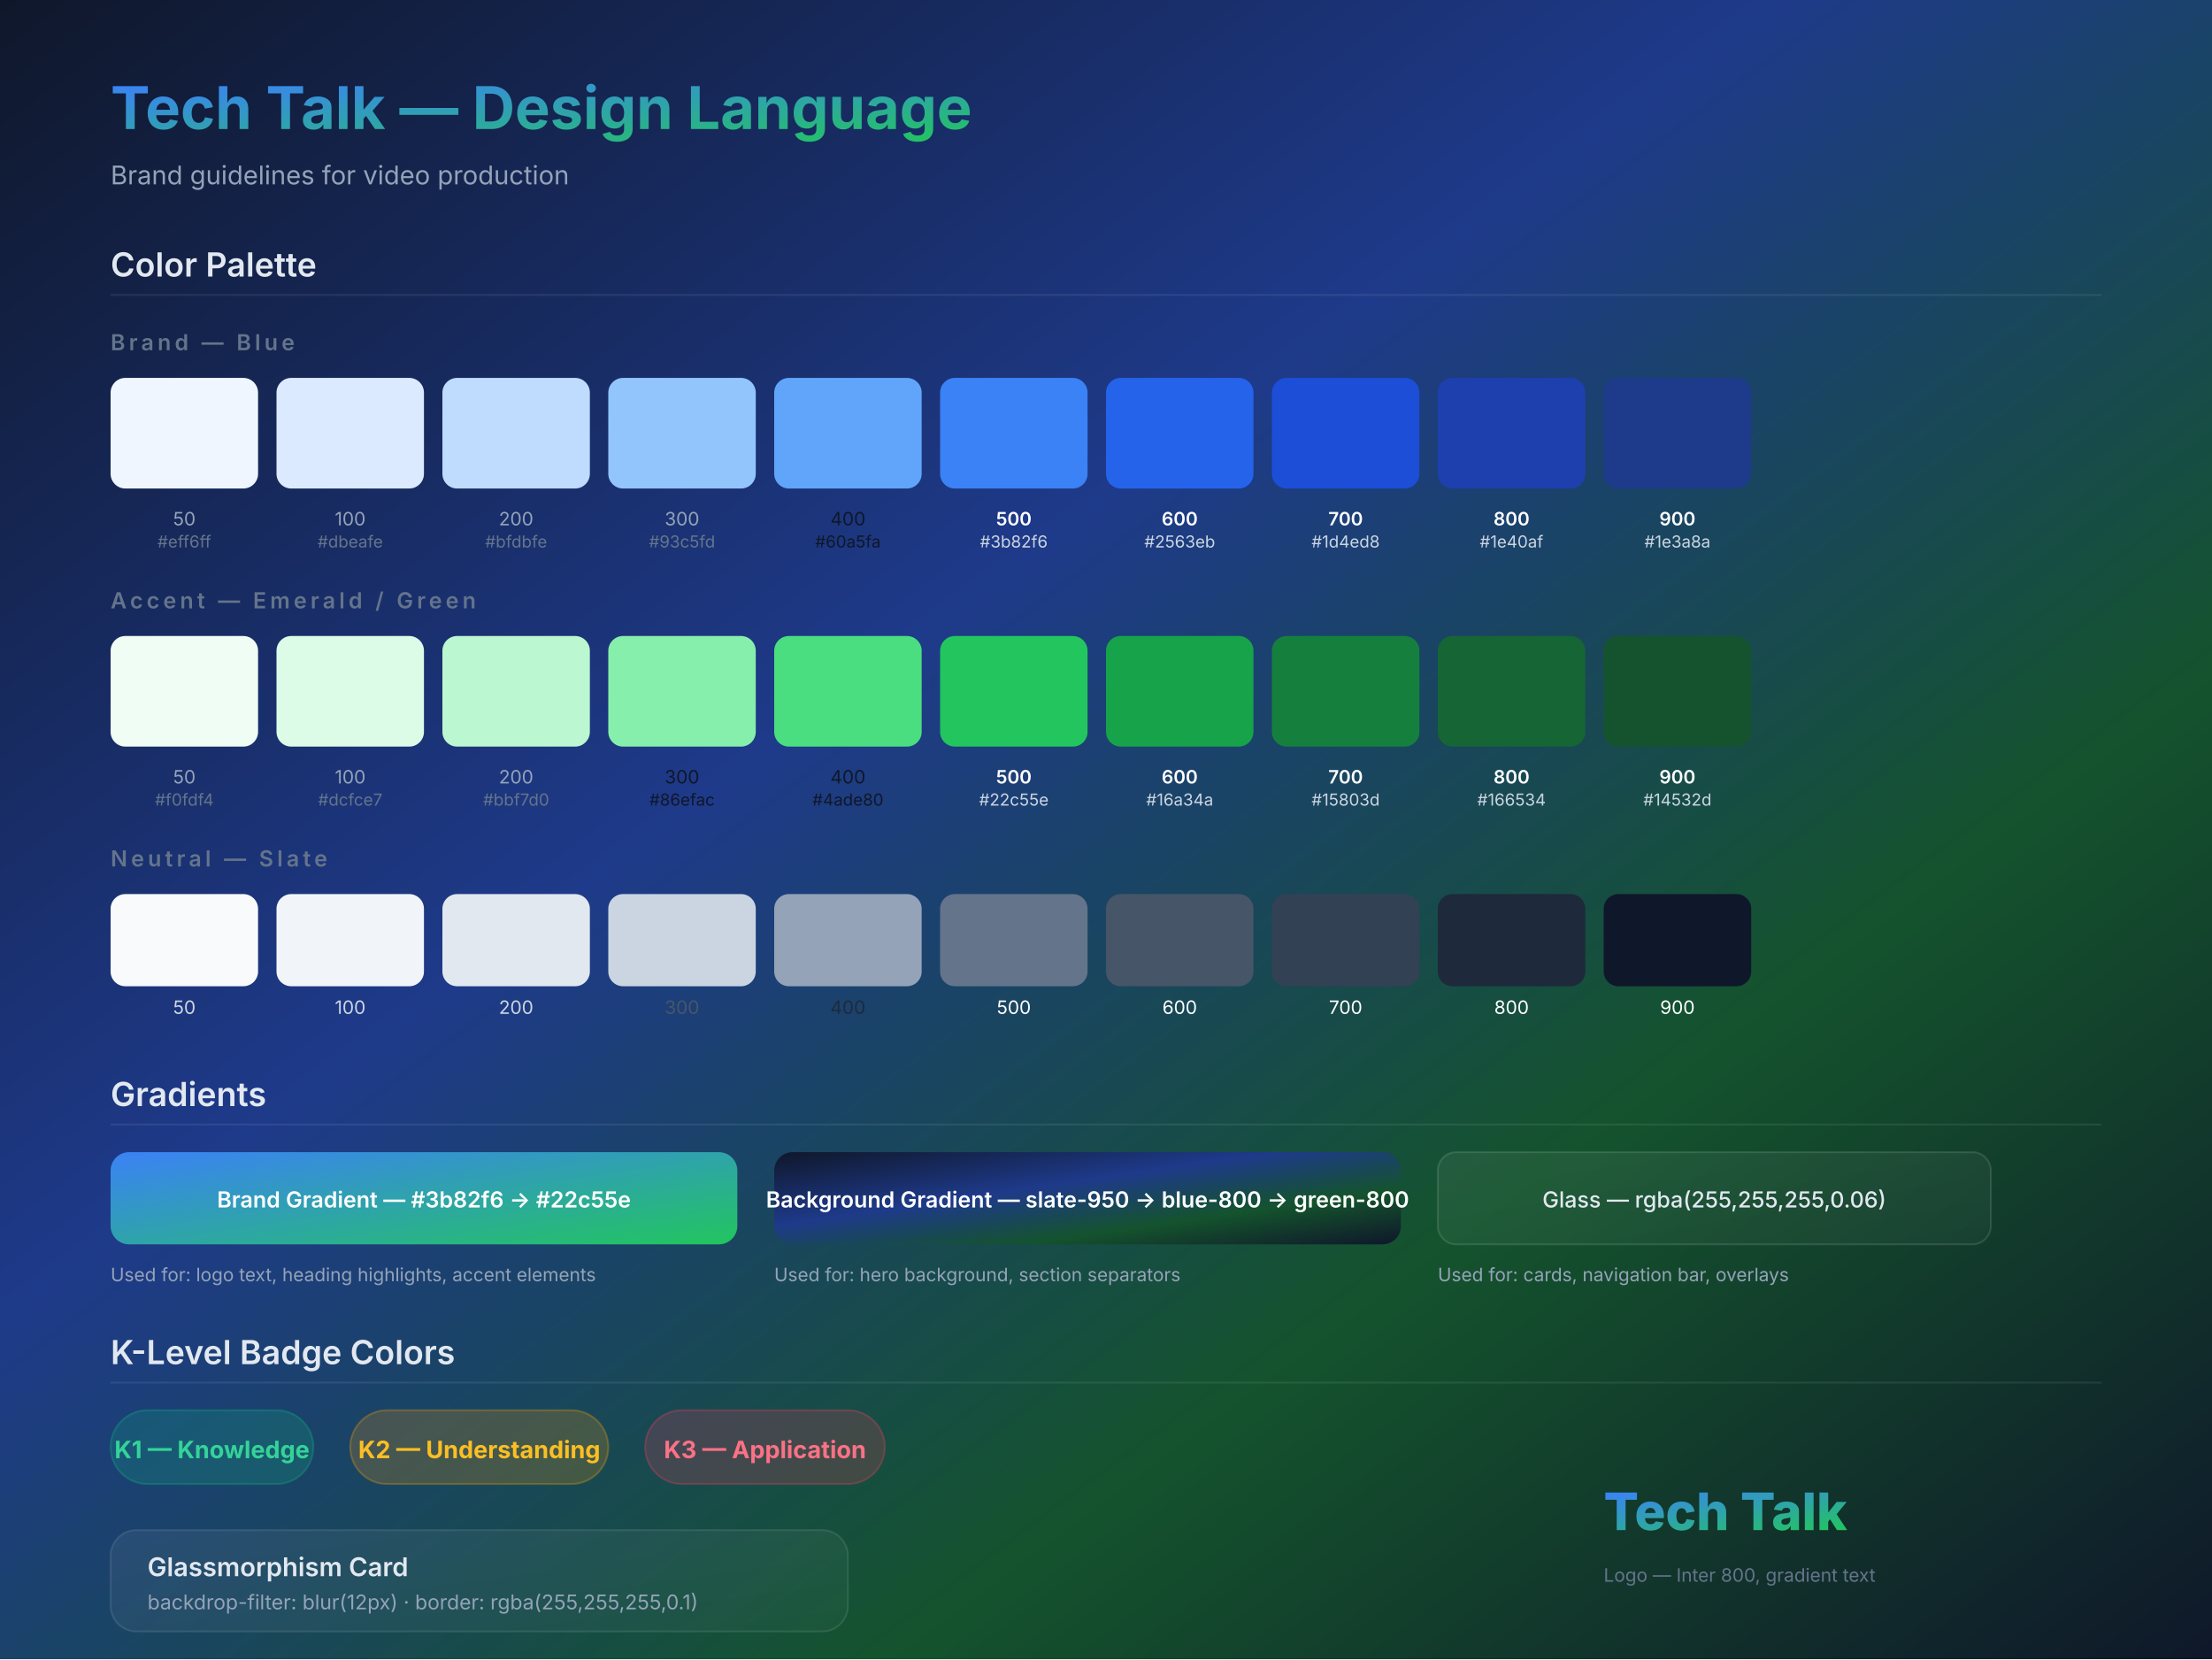
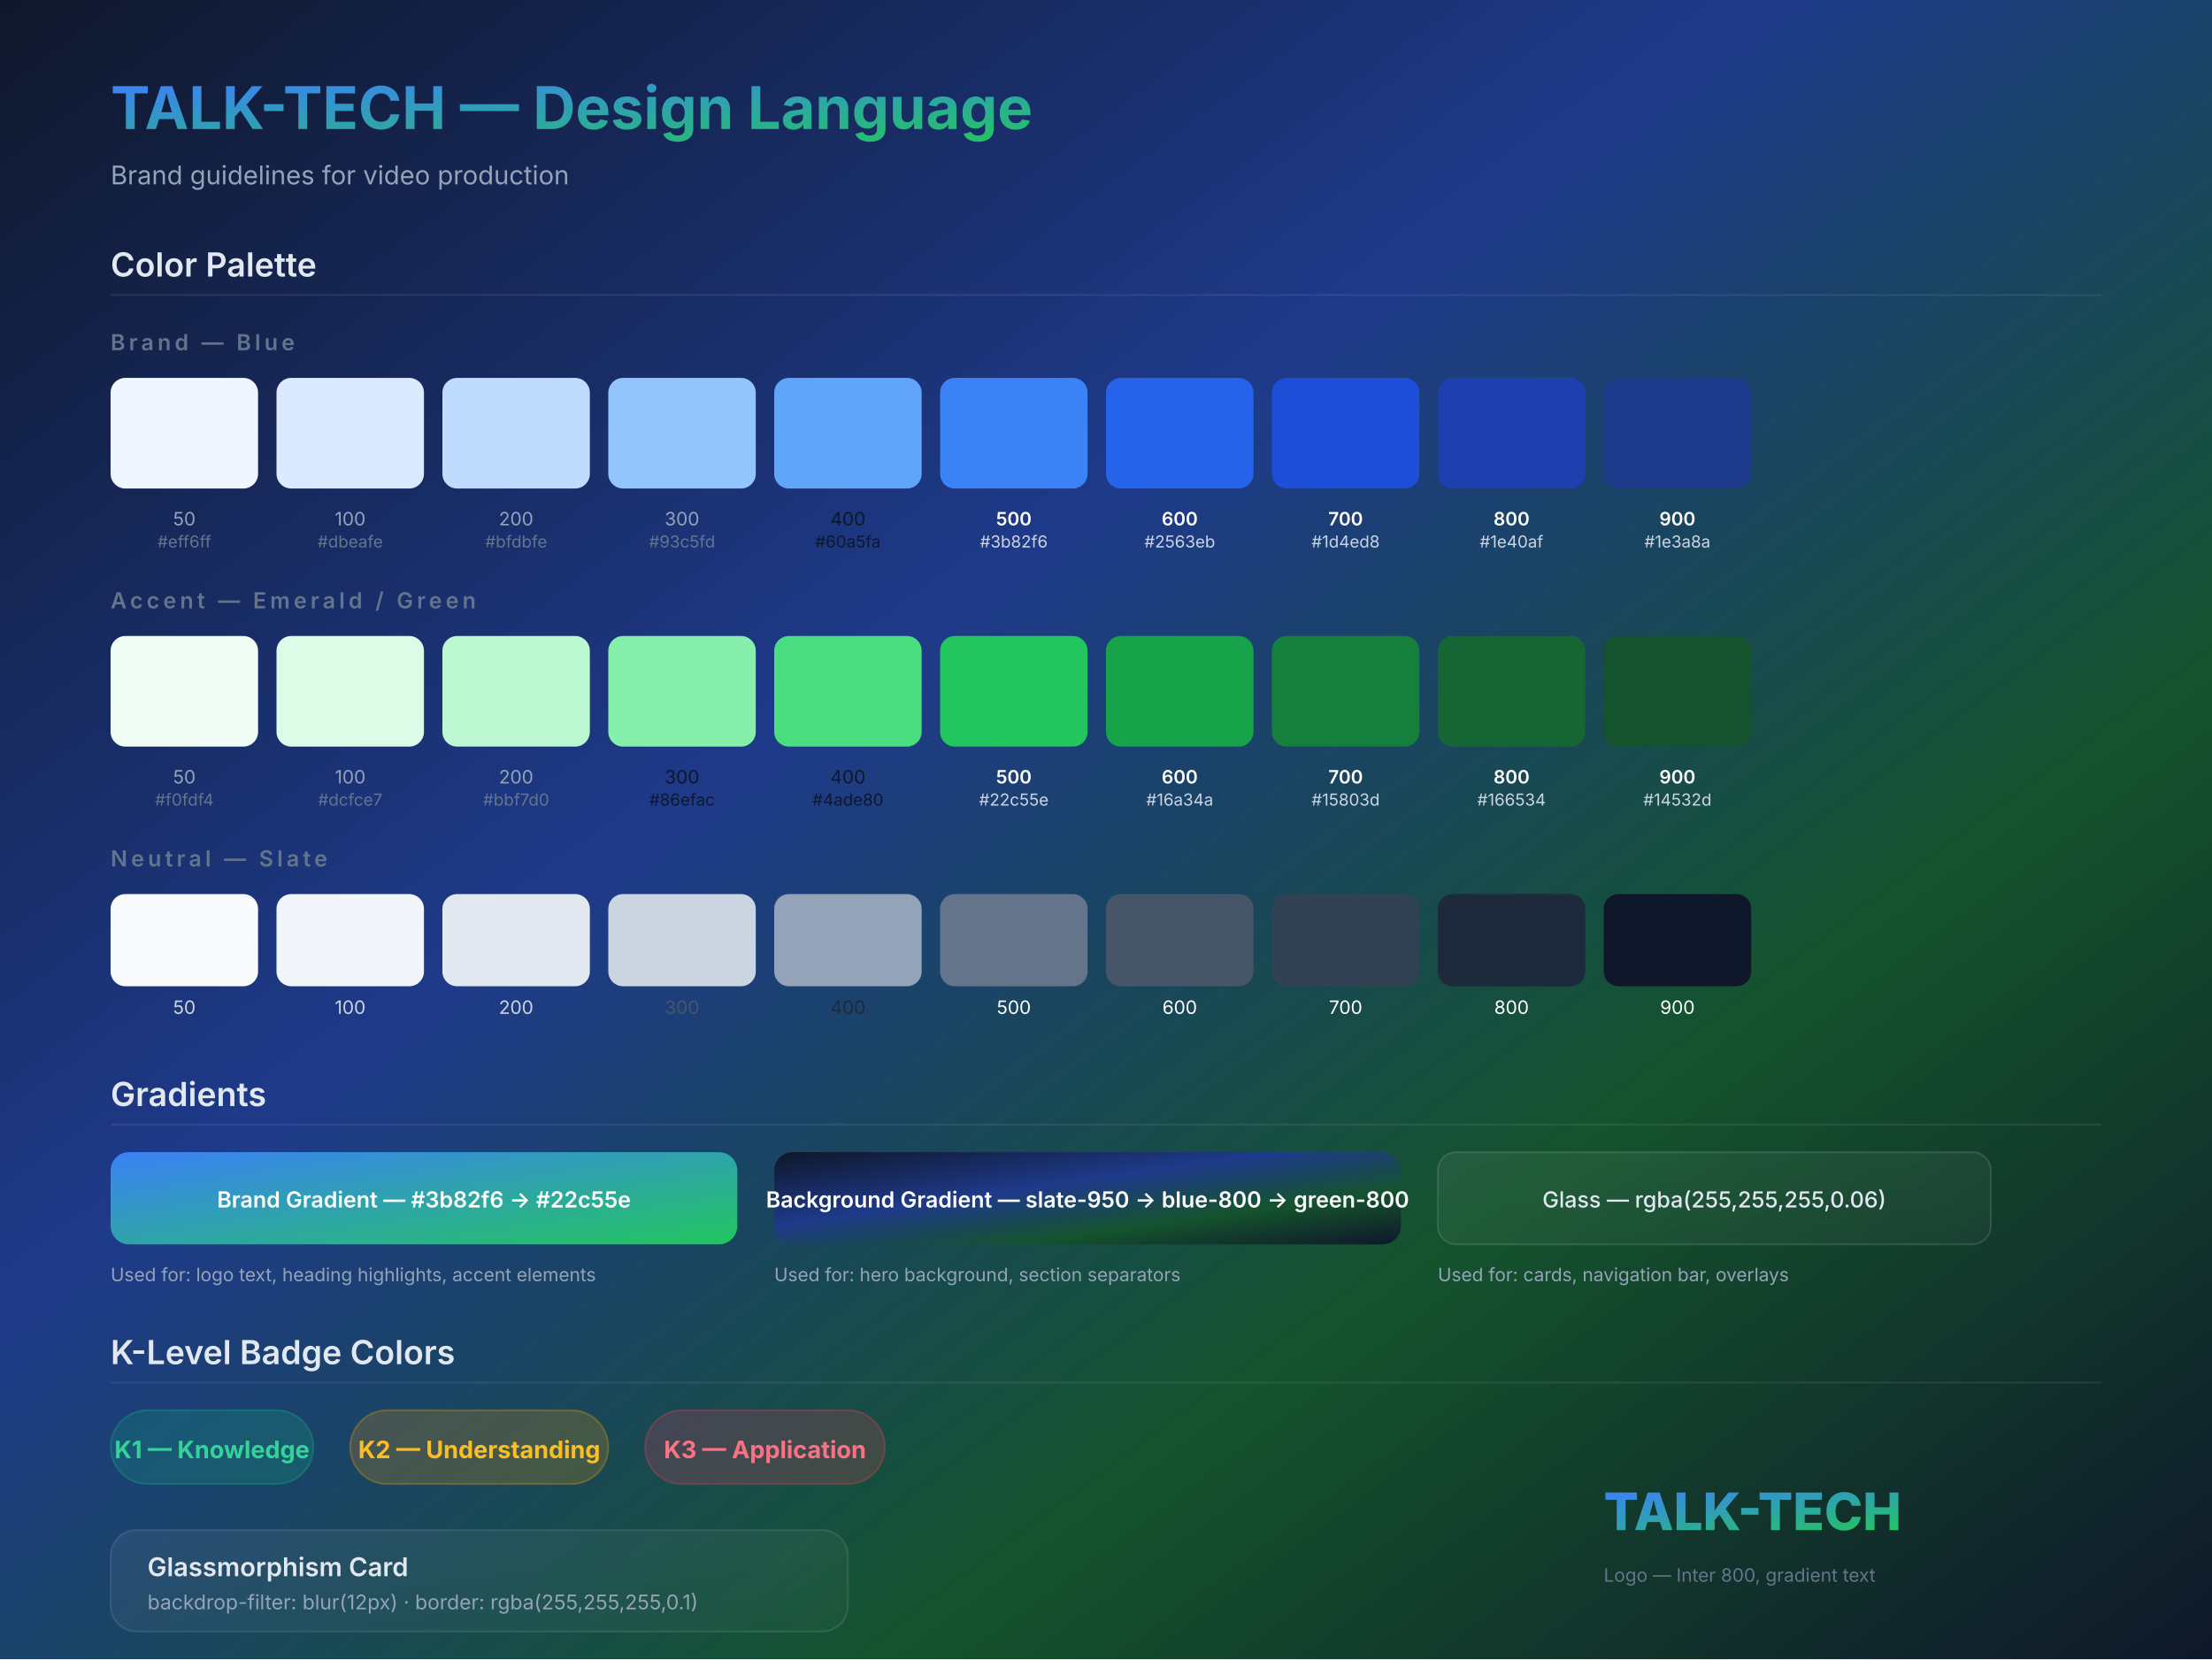
<svg xmlns="http://www.w3.org/2000/svg" viewBox="0 0 1200 900" font-family="Inter, system-ui, sans-serif">
  <defs>
    <linearGradient id="brandGrad" x1="0%" y1="0%" x2="100%" y2="100%">
      <stop offset="0%" stop-color="#3b82f6" />
      <stop offset="100%" stop-color="#22c55e" />
    </linearGradient>
    <linearGradient id="bgGrad" x1="0%" y1="0%" x2="100%" y2="100%">
      <stop offset="0%" stop-color="#0f172a" />
      <stop offset="40%" stop-color="#1e3a8a" />
      <stop offset="70%" stop-color="#14532d" />
      <stop offset="100%" stop-color="#0f172a" />
    </linearGradient>
    <linearGradient id="glassRule" x1="0%" y1="0%" x2="100%" y2="100%">
      <stop offset="0%" stop-color="rgba(255,255,255,0.06)" />
      <stop offset="100%" stop-color="rgba(255,255,255,0.03)" />
    </linearGradient>
    <filter id="glassBlur">
      <feGaussianBlur stdDeviation="8" />
    </filter>
  </defs>
  <rect width="1200" height="900" fill="url(#bgGrad)" />
-   <text x="60" y="70" font-size="32" font-weight="700" fill="url(#brandGrad)">Tech Talk — Design Language</text>
+   <text x="60" y="70" font-size="32" font-weight="700" fill="url(#brandGrad)">TALK-TECH — Design Language</text>
  <text x="60" y="100" font-size="14" font-weight="400" fill="#94a3b8">Brand guidelines for video production</text>
  <text x="60" y="150" font-size="18" font-weight="600" fill="#e2e8f0">Color Palette</text>
  <line x1="60" y1="160" x2="1140" y2="160" stroke="rgba(255,255,255,0.08)" stroke-width="1" />
  <text x="60" y="190" font-size="12" font-weight="600" fill="#64748b" letter-spacing="2" text-transform="uppercase">Brand — Blue</text>
  <rect x="60" y="205" width="80" height="60" rx="8" fill="#eff6ff" />
  <text x="100" y="285" text-anchor="middle" font-size="10" fill="#94a3b8">50</text>
  <text x="100" y="297" text-anchor="middle" font-size="9" fill="#64748b">#eff6ff</text>
  <rect x="150" y="205" width="80" height="60" rx="8" fill="#dbeafe" />
  <text x="190" y="285" text-anchor="middle" font-size="10" fill="#94a3b8">100</text>
  <text x="190" y="297" text-anchor="middle" font-size="9" fill="#64748b">#dbeafe</text>
  <rect x="240" y="205" width="80" height="60" rx="8" fill="#bfdbfe" />
  <text x="280" y="285" text-anchor="middle" font-size="10" fill="#94a3b8">200</text>
  <text x="280" y="297" text-anchor="middle" font-size="9" fill="#64748b">#bfdbfe</text>
  <rect x="330" y="205" width="80" height="60" rx="8" fill="#93c5fd" />
  <text x="370" y="285" text-anchor="middle" font-size="10" fill="#94a3b8">300</text>
  <text x="370" y="297" text-anchor="middle" font-size="9" fill="#64748b">#93c5fd</text>
  <rect x="420" y="205" width="80" height="60" rx="8" fill="#60a5fa" />
  <text x="460" y="285" text-anchor="middle" font-size="10" fill="#0f172a">400</text>
  <text x="460" y="297" text-anchor="middle" font-size="9" fill="#0f172a">#60a5fa</text>
  <rect x="510" y="205" width="80" height="60" rx="8" fill="#3b82f6" />
  <text x="550" y="285" text-anchor="middle" font-size="10" fill="#ffffff" font-weight="600">500</text>
  <text x="550" y="297" text-anchor="middle" font-size="9" fill="#cbd5e1">#3b82f6</text>
  <rect x="600" y="205" width="80" height="60" rx="8" fill="#2563eb" />
  <text x="640" y="285" text-anchor="middle" font-size="10" fill="#ffffff" font-weight="600">600</text>
  <text x="640" y="297" text-anchor="middle" font-size="9" fill="#cbd5e1">#2563eb</text>
  <rect x="690" y="205" width="80" height="60" rx="8" fill="#1d4ed8" />
  <text x="730" y="285" text-anchor="middle" font-size="10" fill="#ffffff" font-weight="600">700</text>
  <text x="730" y="297" text-anchor="middle" font-size="9" fill="#cbd5e1">#1d4ed8</text>
  <rect x="780" y="205" width="80" height="60" rx="8" fill="#1e40af" />
  <text x="820" y="285" text-anchor="middle" font-size="10" fill="#ffffff" font-weight="600">800</text>
  <text x="820" y="297" text-anchor="middle" font-size="9" fill="#cbd5e1">#1e40af</text>
  <rect x="870" y="205" width="80" height="60" rx="8" fill="#1e3a8a" />
  <text x="910" y="285" text-anchor="middle" font-size="10" fill="#ffffff" font-weight="600">900</text>
  <text x="910" y="297" text-anchor="middle" font-size="9" fill="#cbd5e1">#1e3a8a</text>
  <text x="60" y="330" font-size="12" font-weight="600" fill="#64748b" letter-spacing="2" text-transform="uppercase">Accent — Emerald / Green</text>
  <rect x="60" y="345" width="80" height="60" rx="8" fill="#f0fdf4" />
  <text x="100" y="425" text-anchor="middle" font-size="10" fill="#94a3b8">50</text>
  <text x="100" y="437" text-anchor="middle" font-size="9" fill="#64748b">#f0fdf4</text>
  <rect x="150" y="345" width="80" height="60" rx="8" fill="#dcfce7" />
  <text x="190" y="425" text-anchor="middle" font-size="10" fill="#94a3b8">100</text>
  <text x="190" y="437" text-anchor="middle" font-size="9" fill="#64748b">#dcfce7</text>
  <rect x="240" y="345" width="80" height="60" rx="8" fill="#bbf7d0" />
  <text x="280" y="425" text-anchor="middle" font-size="10" fill="#94a3b8">200</text>
  <text x="280" y="437" text-anchor="middle" font-size="9" fill="#64748b">#bbf7d0</text>
  <rect x="330" y="345" width="80" height="60" rx="8" fill="#86efac" />
  <text x="370" y="425" text-anchor="middle" font-size="10" fill="#0f172a">300</text>
  <text x="370" y="437" text-anchor="middle" font-size="9" fill="#0f172a">#86efac</text>
  <rect x="420" y="345" width="80" height="60" rx="8" fill="#4ade80" />
  <text x="460" y="425" text-anchor="middle" font-size="10" fill="#0f172a">400</text>
  <text x="460" y="437" text-anchor="middle" font-size="9" fill="#0f172a">#4ade80</text>
  <rect x="510" y="345" width="80" height="60" rx="8" fill="#22c55e" />
  <text x="550" y="425" text-anchor="middle" font-size="10" fill="#ffffff" font-weight="600">500</text>
  <text x="550" y="437" text-anchor="middle" font-size="9" fill="#cbd5e1">#22c55e</text>
  <rect x="600" y="345" width="80" height="60" rx="8" fill="#16a34a" />
  <text x="640" y="425" text-anchor="middle" font-size="10" fill="#ffffff" font-weight="600">600</text>
  <text x="640" y="437" text-anchor="middle" font-size="9" fill="#cbd5e1">#16a34a</text>
  <rect x="690" y="345" width="80" height="60" rx="8" fill="#15803d" />
  <text x="730" y="425" text-anchor="middle" font-size="10" fill="#ffffff" font-weight="600">700</text>
  <text x="730" y="437" text-anchor="middle" font-size="9" fill="#cbd5e1">#15803d</text>
  <rect x="780" y="345" width="80" height="60" rx="8" fill="#166534" />
  <text x="820" y="425" text-anchor="middle" font-size="10" fill="#ffffff" font-weight="600">800</text>
  <text x="820" y="437" text-anchor="middle" font-size="9" fill="#cbd5e1">#166534</text>
  <rect x="870" y="345" width="80" height="60" rx="8" fill="#14532d" />
  <text x="910" y="425" text-anchor="middle" font-size="10" fill="#ffffff" font-weight="600">900</text>
  <text x="910" y="437" text-anchor="middle" font-size="9" fill="#cbd5e1">#14532d</text>
  <text x="60" y="470" font-size="12" font-weight="600" fill="#64748b" letter-spacing="2" text-transform="uppercase">Neutral — Slate</text>
  <rect x="60" y="485" width="80" height="50" rx="8" fill="#f8fafc" />
  <text x="100" y="550" text-anchor="middle" font-size="10" fill="#cbd5e1">50</text>
  <rect x="150" y="485" width="80" height="50" rx="8" fill="#f1f5f9" />
  <text x="190" y="550" text-anchor="middle" font-size="10" fill="#cbd5e1">100</text>
  <rect x="240" y="485" width="80" height="50" rx="8" fill="#e2e8f0" />
  <text x="280" y="550" text-anchor="middle" font-size="10" fill="#cbd5e1">200</text>
  <rect x="330" y="485" width="80" height="50" rx="8" fill="#cbd5e1" />
  <text x="370" y="550" text-anchor="middle" font-size="10" fill="#475569">300</text>
  <rect x="420" y="485" width="80" height="50" rx="8" fill="#94a3b8" />
  <text x="460" y="550" text-anchor="middle" font-size="10" fill="#1e293b">400</text>
  <rect x="510" y="485" width="80" height="50" rx="8" fill="#64748b" />
  <text x="550" y="550" text-anchor="middle" font-size="10" fill="#ffffff">500</text>
  <rect x="600" y="485" width="80" height="50" rx="8" fill="#475569" />
  <text x="640" y="550" text-anchor="middle" font-size="10" fill="#ffffff">600</text>
  <rect x="690" y="485" width="80" height="50" rx="8" fill="#334155" />
  <text x="730" y="550" text-anchor="middle" font-size="10" fill="#ffffff">700</text>
  <rect x="780" y="485" width="80" height="50" rx="8" fill="#1e293b" />
  <text x="820" y="550" text-anchor="middle" font-size="10" fill="#ffffff">800</text>
  <rect x="870" y="485" width="80" height="50" rx="8" fill="#0f172a" />
  <text x="910" y="550" text-anchor="middle" font-size="10" fill="#ffffff">900</text>
  <text x="60" y="600" font-size="18" font-weight="600" fill="#e2e8f0">Gradients</text>
  <line x1="60" y1="610" x2="1140" y2="610" stroke="rgba(255,255,255,0.08)" stroke-width="1" />
  <rect x="60" y="625" width="340" height="50" rx="10" fill="url(#brandGrad)" />
  <text x="230" y="655" text-anchor="middle" font-size="12" font-weight="600" fill="#ffffff">Brand Gradient — #3b82f6 → #22c55e</text>
  <text x="60" y="695" font-size="10" fill="#94a3b8">Used for: logo text, heading highlights, accent elements</text>
  <rect x="420" y="625" width="340" height="50" rx="10" fill="url(#bgGrad)" />
  <text x="590" y="655" text-anchor="middle" font-size="12" font-weight="600" fill="#ffffff">Background Gradient — slate-950 → blue-800 → green-800</text>
  <text x="420" y="695" font-size="10" fill="#94a3b8">Used for: hero background, section separators</text>
  <rect x="780" y="625" width="300" height="50" rx="10" fill="url(#glassRule)" stroke="rgba(255,255,255,0.12)" stroke-width="1" />
  <text x="930" y="655" text-anchor="middle" font-size="12" font-weight="500" fill="#e2e8f0">Glass — rgba(255,255,255,0.06)</text>
  <text x="780" y="695" font-size="10" fill="#94a3b8">Used for: cards, navigation bar, overlays</text>
  <text x="60" y="740" font-size="18" font-weight="600" fill="#e2e8f0">K-Level Badge Colors</text>
  <line x1="60" y1="750" x2="1140" y2="750" stroke="rgba(255,255,255,0.08)" stroke-width="1" />
  <rect x="60" y="765" width="110" height="40" rx="20" fill="rgba(16,185,129,0.2)" stroke="rgba(16,185,129,0.3)" stroke-width="1" />
  <text x="115" y="791" text-anchor="middle" font-size="13" font-weight="700" fill="#34d399">K1 — Knowledge</text>
  <rect x="190" y="765" width="140" height="40" rx="20" fill="rgba(245,158,11,0.2)" stroke="rgba(245,158,11,0.3)" stroke-width="1" />
  <text x="260" y="791" text-anchor="middle" font-size="13" font-weight="700" fill="#fbbf24">K2 — Understanding</text>
  <rect x="350" y="765" width="130" height="40" rx="20" fill="rgba(244,63,94,0.2)" stroke="rgba(244,63,94,0.3)" stroke-width="1" />
  <text x="415" y="791" text-anchor="middle" font-size="13" font-weight="700" fill="#fb7185">K3 — Application</text>
  <rect x="60" y="830" width="400" height="55" rx="14" fill="url(#glassRule)" stroke="rgba(255,255,255,0.1)" stroke-width="1" />
  <text x="80" y="855" font-size="14" font-weight="600" fill="#e2e8f0">Glassmorphism Card</text>
  <text x="80" y="873" font-size="11" fill="#94a3b8">backdrop-filter: blur(12px) · border: rgba(255,255,255,0.1)</text>
-   <text x="870" y="830" font-size="28" font-weight="800" fill="url(#brandGrad)">Tech Talk</text>
+   <text x="870" y="830" font-size="28" font-weight="800" fill="url(#brandGrad)">TALK-TECH</text>
  <text x="870" y="858" font-size="10" fill="#64748b">Logo — Inter 800, gradient text</text>
</svg>
